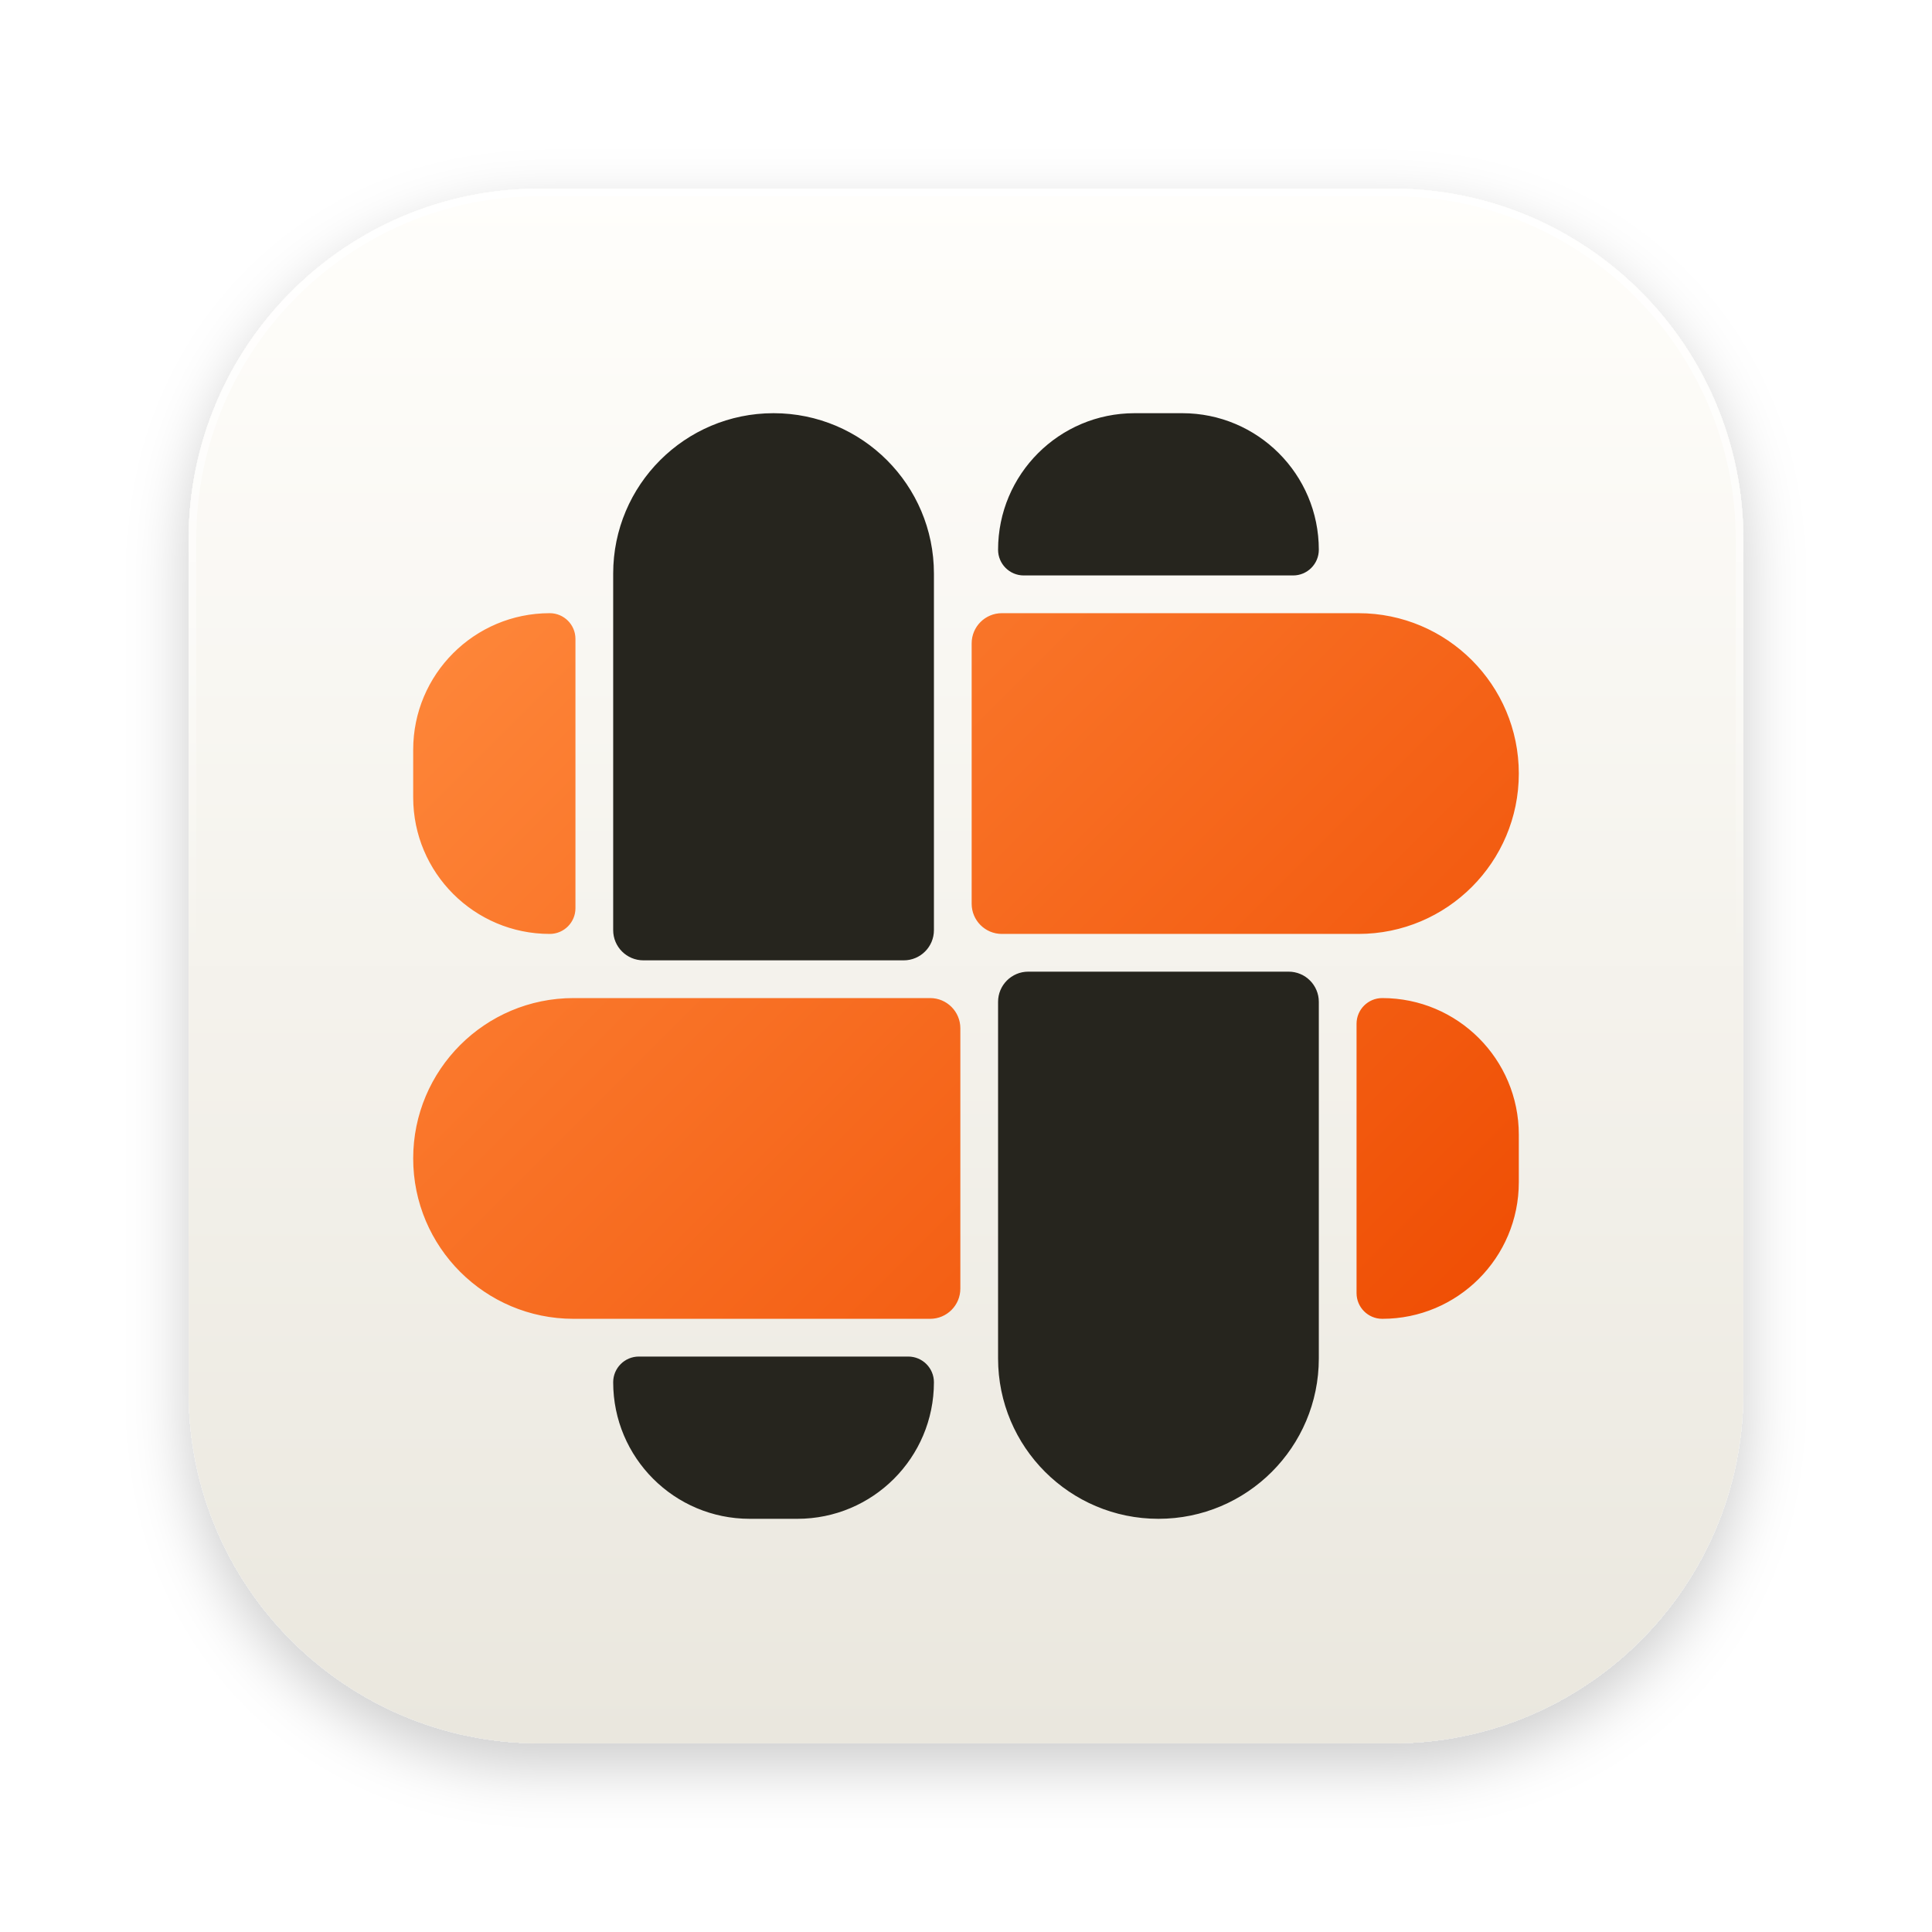
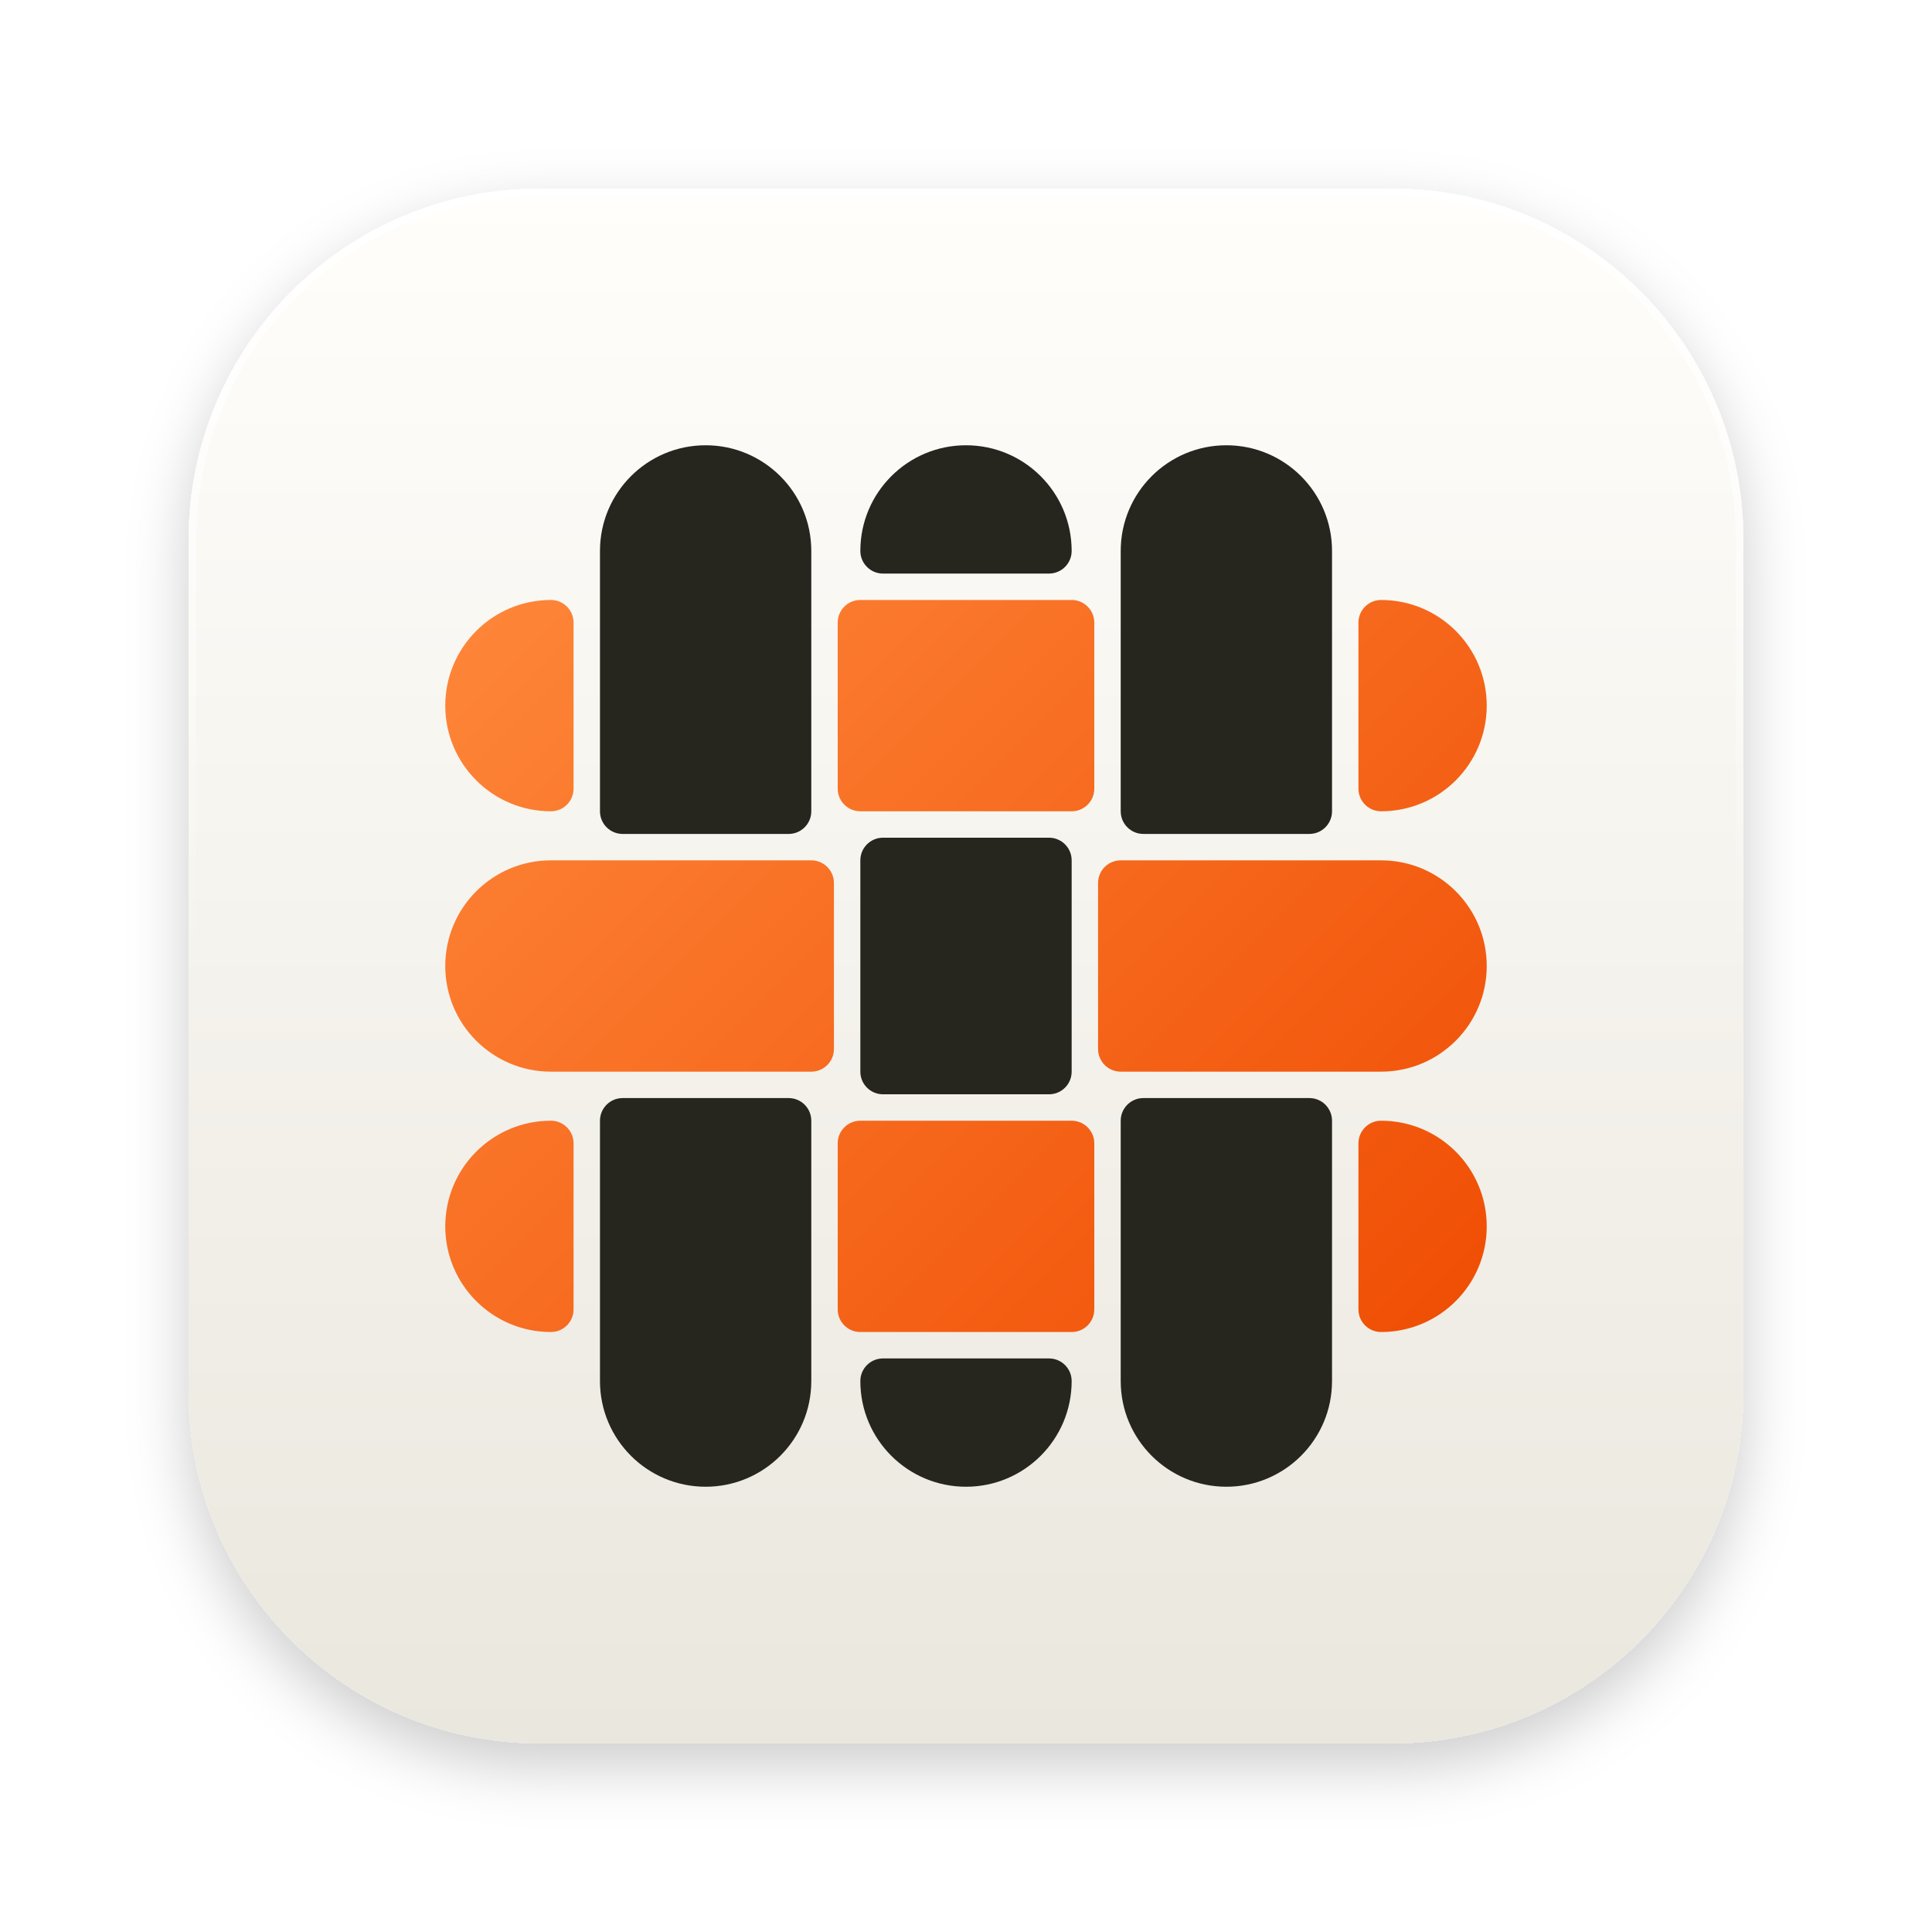
<svg xmlns="http://www.w3.org/2000/svg" width="1024" height="1024" viewBox="0 0 1024 1024">
  <defs>
    <linearGradient id="s0lightb" x1="0" y1="100" x2="0" y2="924" gradientUnits="userSpaceOnUse">
      <stop offset="0" stop-color="#FFFEFB" stop-opacity="1" />
      <stop offset="1" stop-color="#EAE7DE" stop-opacity="1" />
    </linearGradient>
    <linearGradient id="s0lightt" x1="250" y1="250" x2="774" y2="774" gradientUnits="userSpaceOnUse">
      <stop offset="0" stop-color="#FF8A3D" />
      <stop offset="1" stop-color="#EE4A00" />
    </linearGradient>
    <linearGradient id="s0lightr" x1="0" y1="0" x2="0" y2="1">
      <stop offset="0" stop-color="#fff" stop-opacity="0.95" />
      <stop offset="0.5" stop-color="#fff" stop-opacity="0" />
    </linearGradient>
    <filter id="s0lightsh" x="-20%" y="-20%" width="140%" height="140%">
      <feDropShadow dx="0" dy="12" stdDeviation="16" flood-color="#000" flood-opacity="0.2" />
    </filter>
  </defs>
  <rect x="100" y="100" width="824" height="824" rx="186" fill="url(#s0lightb)" filter="url(#s0lightsh)" />
  <rect x="102" y="102" width="820" height="820" rx="184" fill="none" stroke="url(#s0lightr)" stroke-width="4" />
-   <path d="M410.0 219.0H410.0A85.0 85.0 0 0 1 495.0 304.0V493.0A16 16 0 0 1 479.0 509.0H341.0A16 16 0 0 1 325.0 493.0V304.0A85.0 85.0 0 0 1 410.0 219.0ZM338.624 719.0H481.376A13.624 13.624 0 0 1 495.0 732.624V732.624A72.376 72.376 0 0 1 422.624 805.0H397.376A72.376 72.376 0 0 1 325.0 732.624V732.624A13.624 13.624 0 0 1 338.624 719.0ZM601.376 219.0H626.624A72.376 72.376 0 0 1 699.0 291.376V291.376A13.624 13.624 0 0 1 685.376 305.0H542.624A13.624 13.624 0 0 1 529.0 291.376V291.376A72.376 72.376 0 0 1 601.376 219.0ZM545.0 515.0H683.0A16 16 0 0 1 699.0 531.0V720.0A85.0 85.0 0 0 1 614.0 805.0H614.0A85.0 85.0 0 0 1 529.0 720.0V531.0A16 16 0 0 1 545.0 515.0Z" fill="#26251E" />
-   <path d="M291.376 325.0H291.376A13.624 13.624 0 0 1 305.0 338.624V481.376A13.624 13.624 0 0 1 291.376 495.0H291.376A72.376 72.376 0 0 1 219.0 422.624V397.376A72.376 72.376 0 0 1 291.376 325.0ZM531.0 325.0H720.0A85.0 85.0 0 0 1 805.0 410.0V410.0A85.0 85.0 0 0 1 720.0 495.0H531.0A16 16 0 0 1 515.0 479.0V341.0A16 16 0 0 1 531.0 325.0ZM304.0 529.0H493.0A16 16 0 0 1 509.0 545.0V683.0A16 16 0 0 1 493.0 699.0H304.0A85.0 85.0 0 0 1 219.0 614.0V614.0A85.0 85.0 0 0 1 304.0 529.0ZM732.624 529.0H732.624A72.376 72.376 0 0 1 805.0 601.376V626.624A72.376 72.376 0 0 1 732.624 699.0H732.624A13.624 13.624 0 0 1 719.0 685.376V542.624A13.624 13.624 0 0 1 732.624 529.0Z" fill="url(#s0lightt)" />
+   <path d="M374.0 236.0H374.0A56.0 56.0 0 0 1 430.0 292.0V430.0A12 12 0 0 1 418.0 442.0H330.0A12 12 0 0 1 318.0 430.0V292.0A56.0 56.0 0 0 1 374.0 236.0ZM330.0 582.0H418.0A12 12 0 0 1 430.0 594.0V732.0A56.0 56.0 0 0 1 374.0 788.0H374.0A56.0 56.0 0 0 1 318.0 732.0V594.0A12 12 0 0 1 330.0 582.0ZM512.0 236.0H512.0A56.0 56.0 0 0 1 568.0 292.0V292.0A12 12 0 0 1 556.0 304.0H468.0A12 12 0 0 1 456.0 292.0V292.0A56.0 56.0 0 0 1 512.0 236.0ZM468.0 444.0H556.0A12 12 0 0 1 568.0 456.0V568.0A12 12 0 0 1 556.0 580.0H468.0A12 12 0 0 1 456.0 568.0V456.0A12 12 0 0 1 468.0 444.0ZM468.0 720.0H556.0A12 12 0 0 1 568.0 732.0V732.0A56.0 56.0 0 0 1 512.0 788.0H512.0A56.0 56.0 0 0 1 456.0 732.0V732.0A12 12 0 0 1 468.0 720.0ZM650.0 236.0H650.0A56.0 56.0 0 0 1 706.0 292.0V430.0A12 12 0 0 1 694.0 442.0H606.0A12 12 0 0 1 594.0 430.0V292.0A56.0 56.0 0 0 1 650.0 236.0ZM606.0 582.0H694.0A12 12 0 0 1 706.0 594.0V732.0A56.0 56.0 0 0 1 650.0 788.0H650.0A56.0 56.0 0 0 1 594.0 732.0V594.0A12 12 0 0 1 606.0 582.0Z" fill="#26251E" />
+   <path d="M292.0 318.0H292.0A12 12 0 0 1 304.0 330.0V418.0A12 12 0 0 1 292.0 430.0H292.0A56.0 56.0 0 0 1 236.0 374.0V374.0A56.0 56.0 0 0 1 292.0 318.0ZM456.0 318.0H568.0A12 12 0 0 1 580.0 330.0V418.0A12 12 0 0 1 568.0 430.0H456.0A12 12 0 0 1 444.0 418.0V330.0A12 12 0 0 1 456.0 318.0ZM732.0 318.0H732.0A56.0 56.0 0 0 1 788.0 374.0V374.0A56.0 56.0 0 0 1 732.0 430.0H732.0A12 12 0 0 1 720.0 418.0V330.0A12 12 0 0 1 732.0 318.0ZM292.0 456.0H430.0A12 12 0 0 1 442.0 468.0V556.0A12 12 0 0 1 430.0 568.0H292.0A56.0 56.0 0 0 1 236.0 512.0V512.0A56.0 56.0 0 0 1 292.0 456.0ZM594.0 456.0H732.0A56.0 56.0 0 0 1 788.0 512.0V512.0A56.0 56.0 0 0 1 732.0 568.0H594.0A12 12 0 0 1 582.0 556.0V468.0A12 12 0 0 1 594.0 456.0ZM292.0 594.0H292.0A12 12 0 0 1 304.0 606.0V694.0A12 12 0 0 1 292.0 706.0H292.0A56.0 56.0 0 0 1 236.0 650.0V650.0A56.0 56.0 0 0 1 292.0 594.0ZM456.0 594.0H568.0A12 12 0 0 1 580.0 606.0V694.0A12 12 0 0 1 568.0 706.0H456.0A12 12 0 0 1 444.0 694.0V606.0A12 12 0 0 1 456.0 594.0ZM732.0 594.0H732.0A56.0 56.0 0 0 1 788.0 650.0V650.0A56.0 56.0 0 0 1 732.0 706.0H732.0A12 12 0 0 1 720.0 694.0V606.0A12 12 0 0 1 732.0 594.0Z" fill="url(#s0lightt)" />
</svg>
